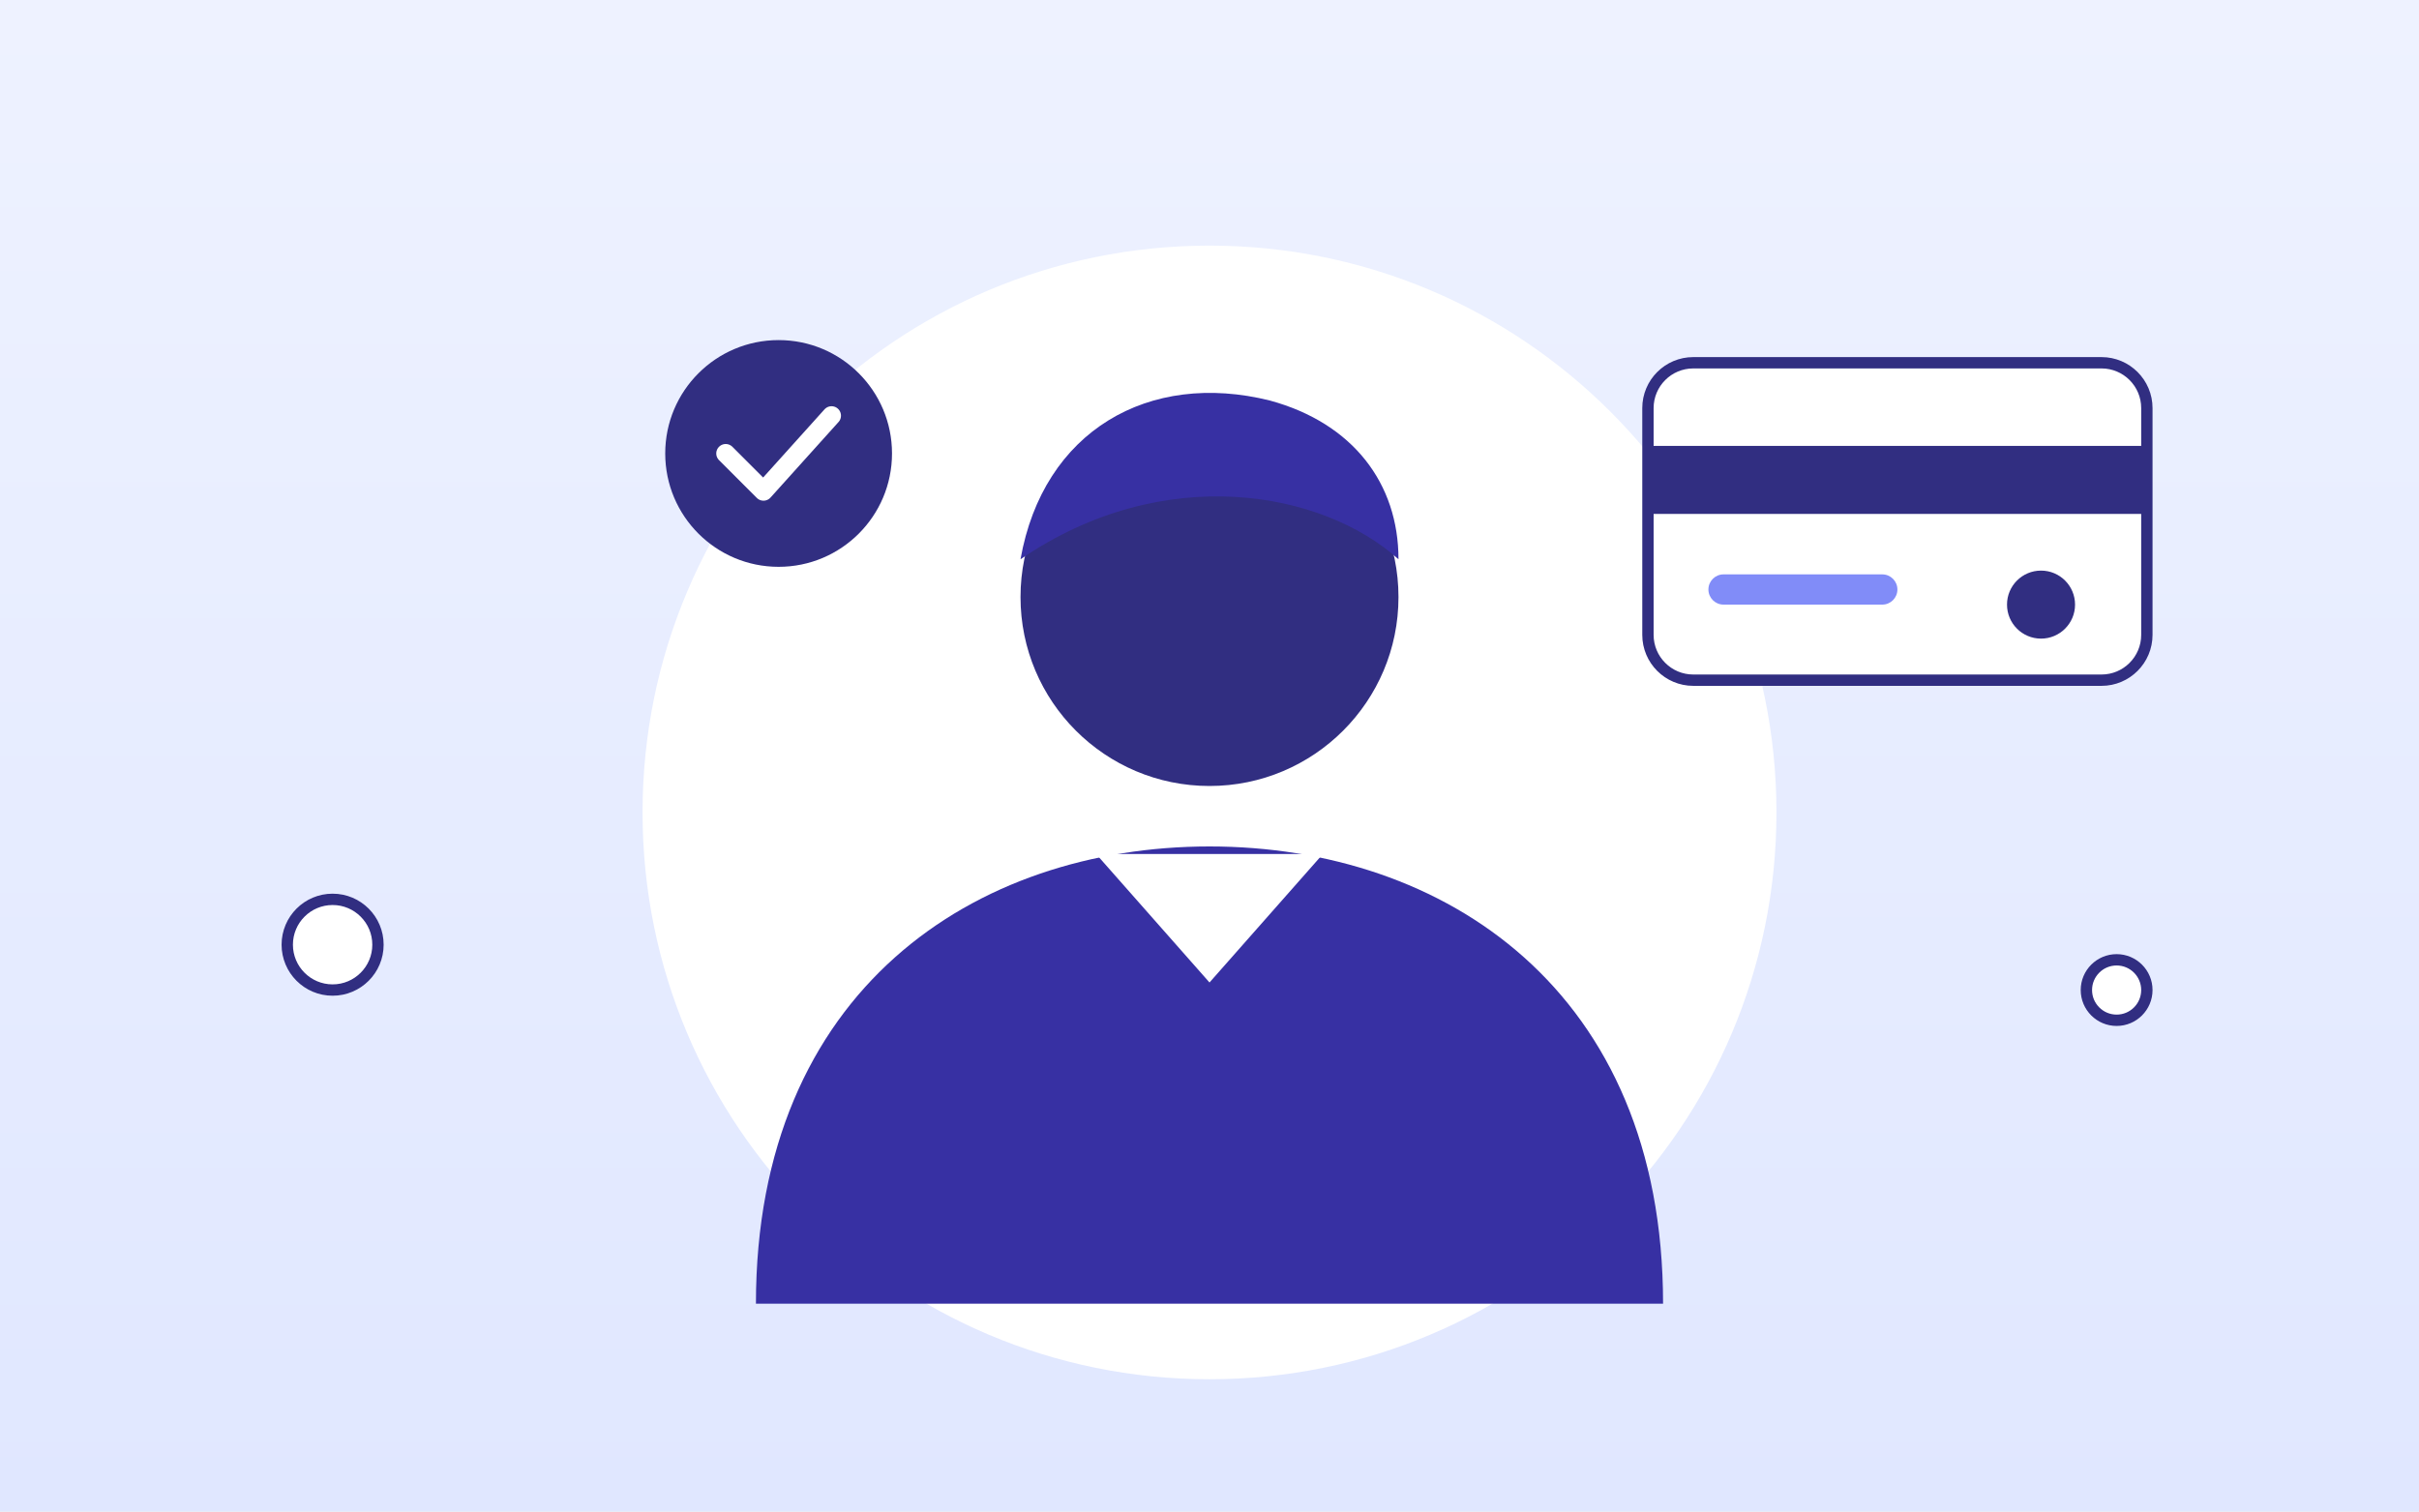
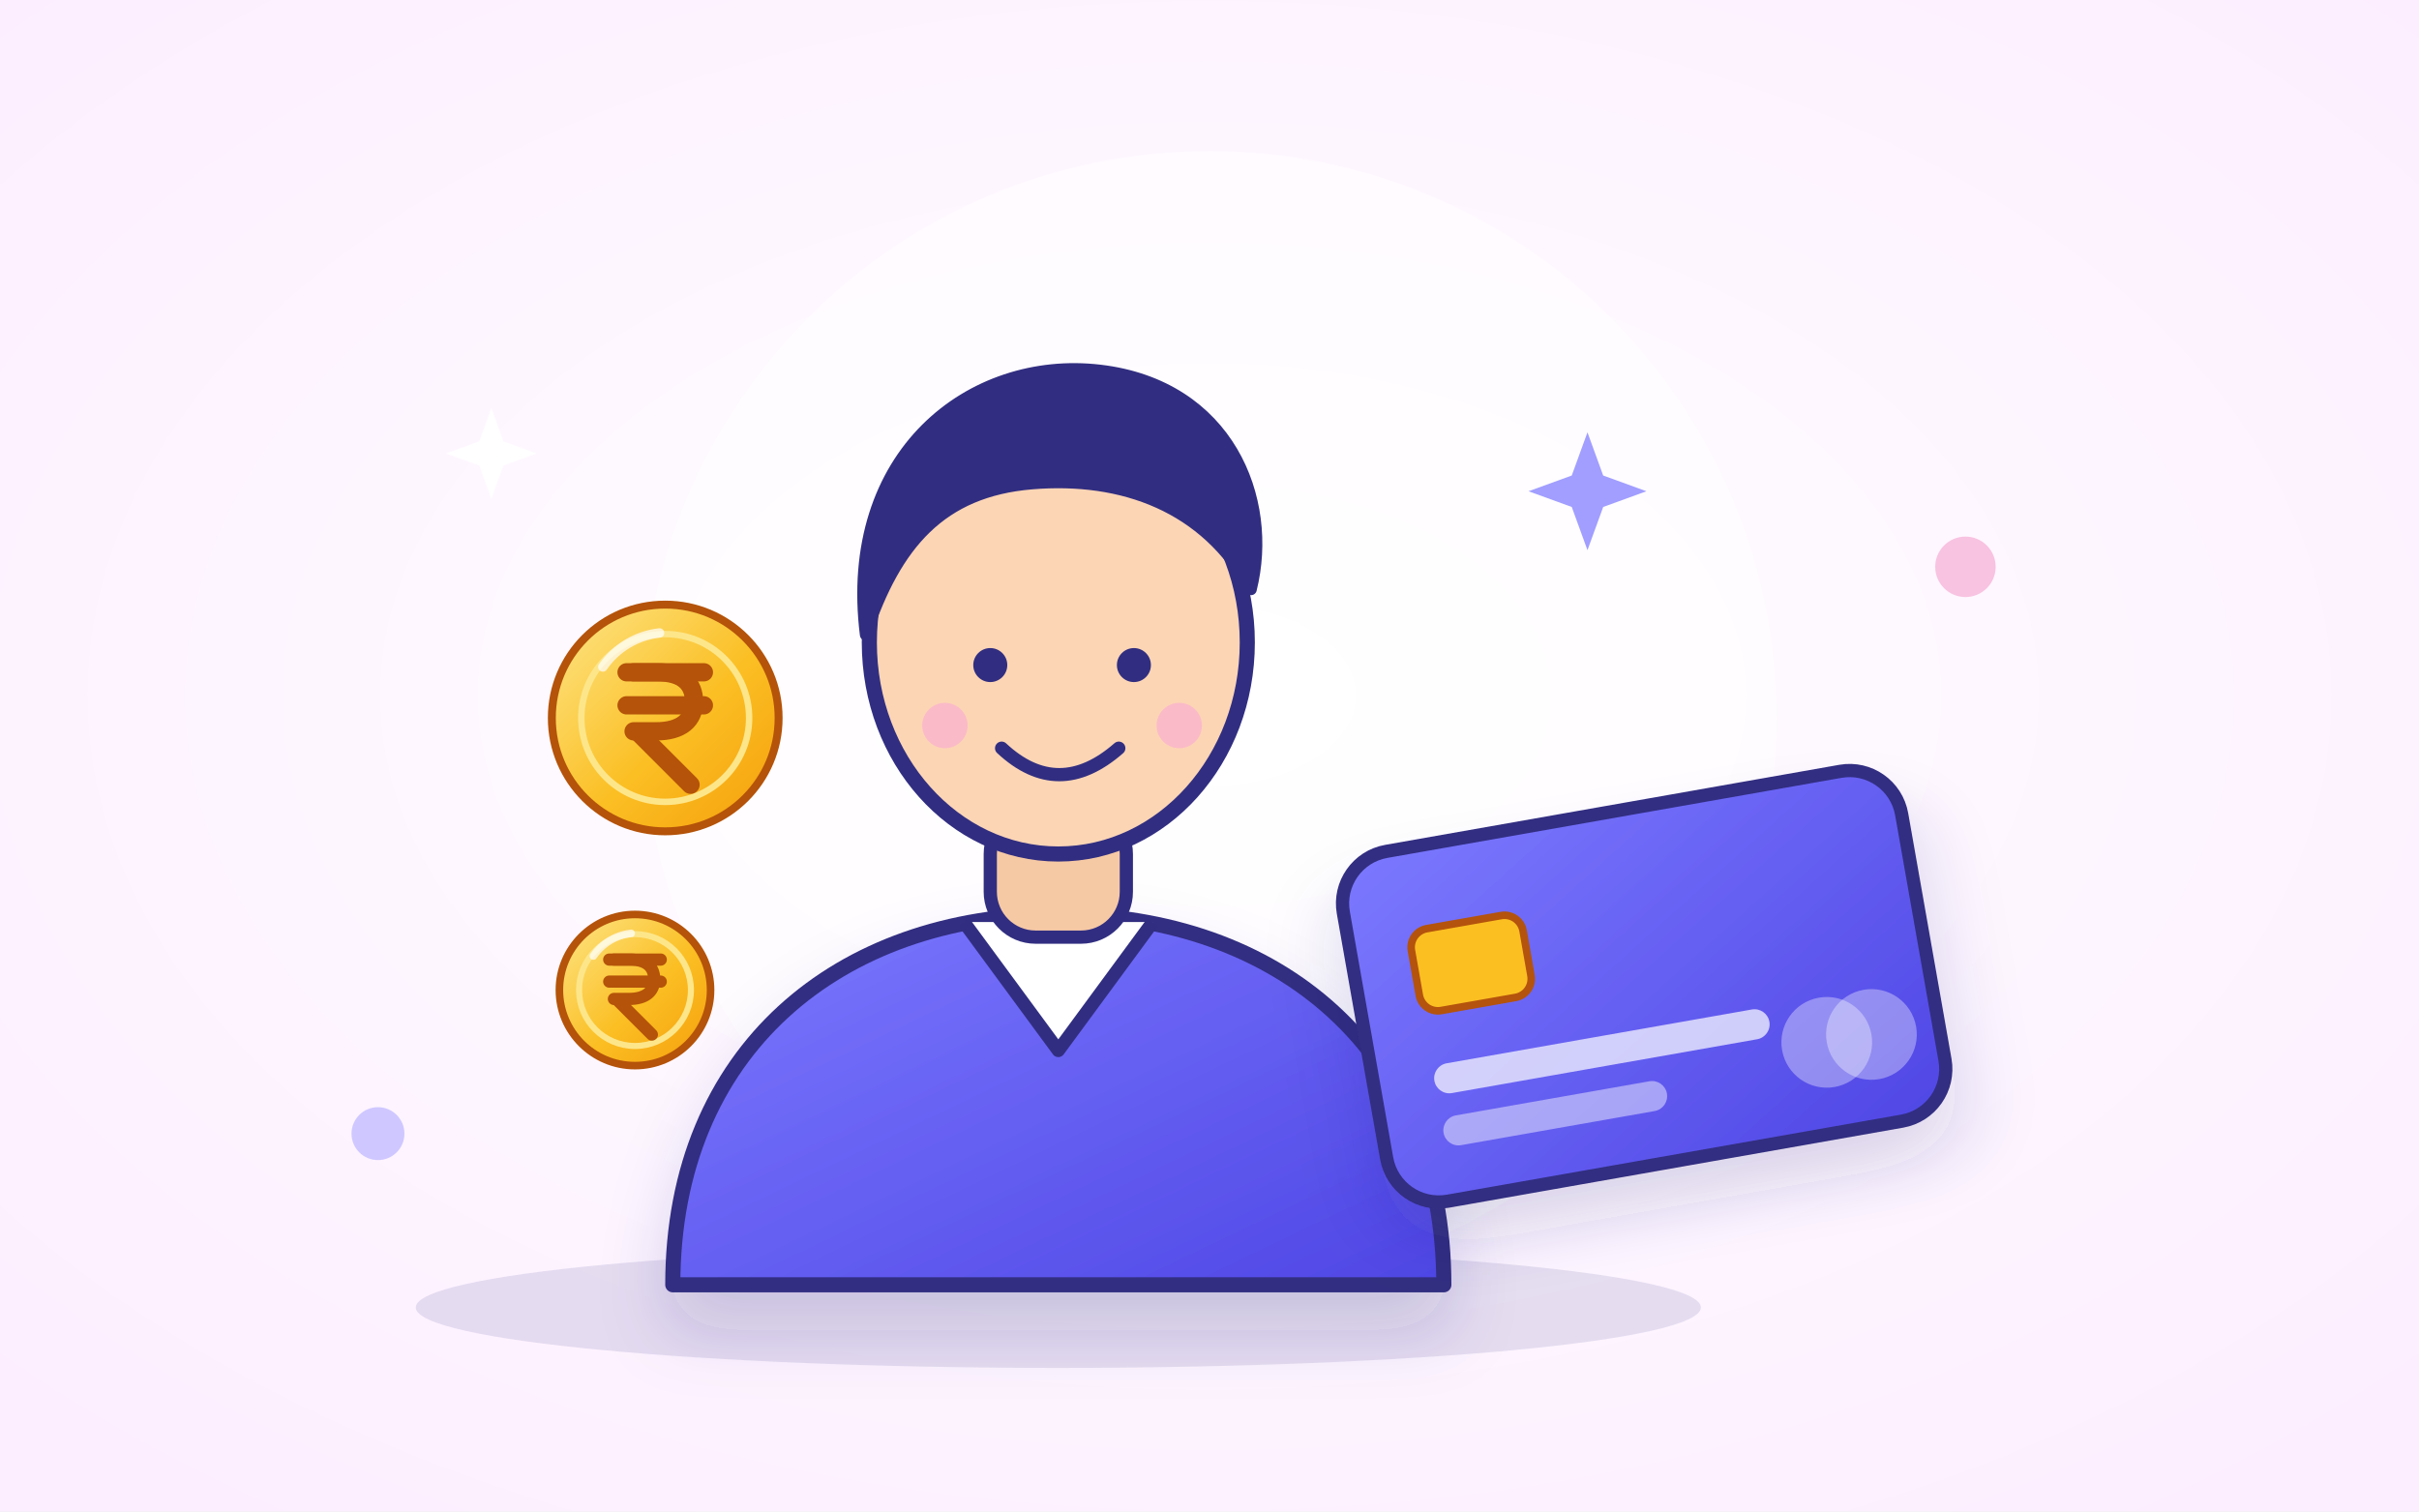
<svg xmlns="http://www.w3.org/2000/svg" viewBox="0 0 640 400" preserveAspectRatio="xMidYMid slice">
  <defs>
-     <linearGradient id="g" x1="0" y1="0" x2="0" y2="1">
-       <stop offset="0" stop-color="#EEF2FF" />
-       <stop offset="1" stop-color="#E0E7FF" />
+     <radialGradient id="bg" cx="50%" cy="46%" r="72%">
+       <stop offset="0" stop-color="#fff" />
+       <stop offset="1" stop-color="#FCEDFF" />
+     </radialGradient>
+     <linearGradient id="roof" x1="0" y1="0" x2="0" y2="1">
+       <stop offset="0" stop-color="#625FFF" />
+       <stop offset="1" stop-color="#4F46E5" />
    </linearGradient>
+     <linearGradient id="wall" x1="0" y1="0" x2="1" y2="0">
+       <stop offset="0" stop-color="#fff" />
+       <stop offset="1" stop-color="#E9ECFF" />
+     </linearGradient>
+     <linearGradient id="gold" x1="0" y1="0" x2="0" y2="1">
+       <stop offset="0" stop-color="#FDE68A" />
+       <stop offset="1" stop-color="#F59E0B" />
+     </linearGradient>
+     <linearGradient id="goldH" x1="0" y1="0" x2="1" y2="1">
+       <stop offset="0" stop-color="#FDE68A" />
+       <stop offset=".55" stop-color="#FBBF24" />
+       <stop offset="1" stop-color="#F59E0B" />
+     </linearGradient>
+     <linearGradient id="ind" x1="0" y1="0" x2="1" y2="1">
+       <stop offset="0" stop-color="#7C79FF" />
+       <stop offset="1" stop-color="#4F46E5" />
+     </linearGradient>
+     <linearGradient id="leaf" x1="0" y1="0" x2="0" y2="1">
+       <stop offset="0" stop-color="#4ADE80" />
+       <stop offset="1" stop-color="#22C55E" />
+     </linearGradient>
+     <filter id="sh" x="-30%" y="-30%" width="160%" height="170%">
+       <feDropShadow dx="0" dy="10" stdDeviation="9" flood-color="#312E81" flood-opacity=".16" />
+     </filter>
+     <filter id="sh2" x="-30%" y="-30%" width="160%" height="170%">
+       <feDropShadow dx="0" dy="4" stdDeviation="4" flood-color="#312E81" flood-opacity=".18" />
+     </filter>
  </defs>
-   <rect width="640" height="400" fill="url(#g)" />
-   <circle cx="320" cy="215" r="150" fill="#fff" />
-   <path d="M200 345C200 262 258 224 320 224S440 262 440 345Z" fill="#3730A3" />
-   <path d="M290 226l30 34 30-34z" fill="#fff" />
-   <circle cx="320" cy="158" r="50" fill="#312E81" />
-   <path d="M270 148c6-34 34-50 66-42 22 6 34 22 34 42-20-18-62-26-100 0z" fill="#3730A3" />
-   <rect x="436" y="96" width="132" height="84" rx="12" fill="#fff" stroke="#312E81" stroke-width="3" stroke-linejoin="round" />
-   <rect x="436" y="118" width="132" height="18" fill="#312E81" />
-   <rect x="452" y="152" width="50" height="8" rx="4" fill="#818CF8" />
-   <circle cx="540" cy="160" r="9" fill="#312E81" />
-   <circle cx="206" cy="120" r="30" fill="#312E81" />
-   <path d="M192 120l10 10 18-20" fill="none" stroke="#fff" stroke-width="5" stroke-linecap="round" stroke-linejoin="round" />
-   <circle cx="560" cy="262" r="8" fill="#fff" stroke="#312E81" stroke-width="3" stroke-linejoin="round" />
-   <circle cx="88" cy="250" r="12" fill="#fff" stroke="#312E81" stroke-width="3" stroke-linejoin="round" />
+   <rect width="640" height="400" fill="url(#bg)" />
+   <circle cx="320" cy="190" r="150" fill="#fff" opacity=".55" />
+   <ellipse cx="280" cy="346" rx="170" ry="16" fill="#312E81" opacity="0.12" />
+   <g filter="url(#sh)">
+     <path d="M178 340c0-62 44-98 102-98s102 36 102 98z" fill="url(#ind)" stroke="#312E81" stroke-width="4" stroke-linejoin="round" />
+   </g>
+   <path d="M255 244l25 34 25-34" fill="#fff" stroke="#312E81" stroke-width="3.5" stroke-linejoin="round" />
+   <rect x="262" y="214" width="36" height="34" rx="12" fill="#F6C9A5" stroke="#312E81" stroke-width="3.5" />
+   <ellipse cx="280" cy="170" rx="50" ry="56" fill="#FCD5B5" stroke="#312E81" stroke-width="4" />
+   <path d="M229 168c-6-48 28-74 62-70 34 4 46 34 40 58-12-22-34-30-58-28-24 2-36 16-44 40z" fill="#312E81" stroke="#312E81" stroke-width="3" stroke-linejoin="round" />
+   <circle cx="262" cy="176" r="4.5" fill="#312E81" />
+   <circle cx="300" cy="176" r="4.5" fill="#312E81" />
+   <path d="M265 198q15 14 31 0" fill="none" stroke="#312E81" stroke-width="3.5" stroke-linecap="round" />
+   <circle cx="250" cy="192" r="6" fill="#F9A8D4" opacity=".6" />
+   <circle cx="312" cy="192" r="6" fill="#F9A8D4" opacity=".6" />
+   <g transform="rotate(-10 435.0 261.0)" filter="url(#sh)">
+     <rect x="360" y="214" width="150" height="94" rx="14" fill="url(#ind)" stroke="#312E81" stroke-width="3.5" />
+     <rect x="376" y="236" width="30" height="22" rx="5" fill="#FBBF24" stroke="#B45309" stroke-width="2" />
+     <rect x="376" y="272" width="90" height="8" rx="4" fill="#fff" opacity=".7" />
+     <rect x="376" y="286" width="60" height="8" rx="4" fill="#fff" opacity=".45" />
+     <circle cx="480" cy="284" r="12" fill="#fff" opacity=".35" />
+     <circle cx="492" cy="284" r="12" fill="#fff" opacity=".35" />
+   </g>
+   <circle cx="176" cy="190" r="30" fill="url(#goldH)" stroke="#B45309" stroke-width="2.1" />
+   <circle cx="176" cy="190" r="22.2" fill="none" stroke="#FDE68A" stroke-width="1.7" />
+   <g transform="translate(176 190) scale(1.86)" fill="none" stroke="#B45309" stroke-width="2.6" stroke-linecap="round" stroke-linejoin="round">
+     <path d="M-5.5-6.5h11M-5.5-1.8h11" />
+     <path d="M-4.5-6.5h3.4c3.6 0 5.2 1.6 5.2 4.2s-1.8 4.2-5.4 4.2h-3.2" />
+     <path d="M-3.8 2.1L3.6 9.5" />
+   </g>
+   <path d="M159.5 176.5a21.0 21.0 0 0 1 15.0 -9.0" stroke="#fff" stroke-width="2.5" stroke-linecap="round" fill="none" opacity=".7" />
+   <circle cx="168" cy="262" r="20" fill="url(#goldH)" stroke="#B45309" stroke-width="2.0" />
+   <circle cx="168" cy="262" r="14.8" fill="none" stroke="#FDE68A" stroke-width="1.6" />
+   <g transform="translate(168 262) scale(1.24)" fill="none" stroke="#B45309" stroke-width="2.6" stroke-linecap="round" stroke-linejoin="round">
+     <path d="M-5.5-6.5h11M-5.5-1.8h11" />
+     <path d="M-4.5-6.5h3.4c3.6 0 5.2 1.6 5.2 4.2s-1.8 4.2-5.4 4.2h-3.2" />
+     <path d="M-3.8 2.1L3.6 9.5" />
+   </g>
+   <path d="M157.0 253.0a14.0 14.0 0 0 1 10.0 -6.0" stroke="#fff" stroke-width="2.0" stroke-linecap="round" fill="none" opacity=".7" />
+   <path d="M420 114.4L424.16 125.84 435.6 130 424.16 134.16 420 145.6 415.84 134.16 404.4 130 415.84 125.84Z" fill="#625FFF" opacity="0.6" />
+   <path d="M130 108L133.2 116.8 142 120 133.2 123.2 130 132 126.8 123.2 118 120 126.8 116.8Z" fill="#fff" opacity="1" />
+   <circle cx="520" cy="150" r="8" fill="#EC4899" opacity="0.3" />
+   <circle cx="100" cy="300" r="7" fill="#625FFF" opacity="0.3" />
</svg>
